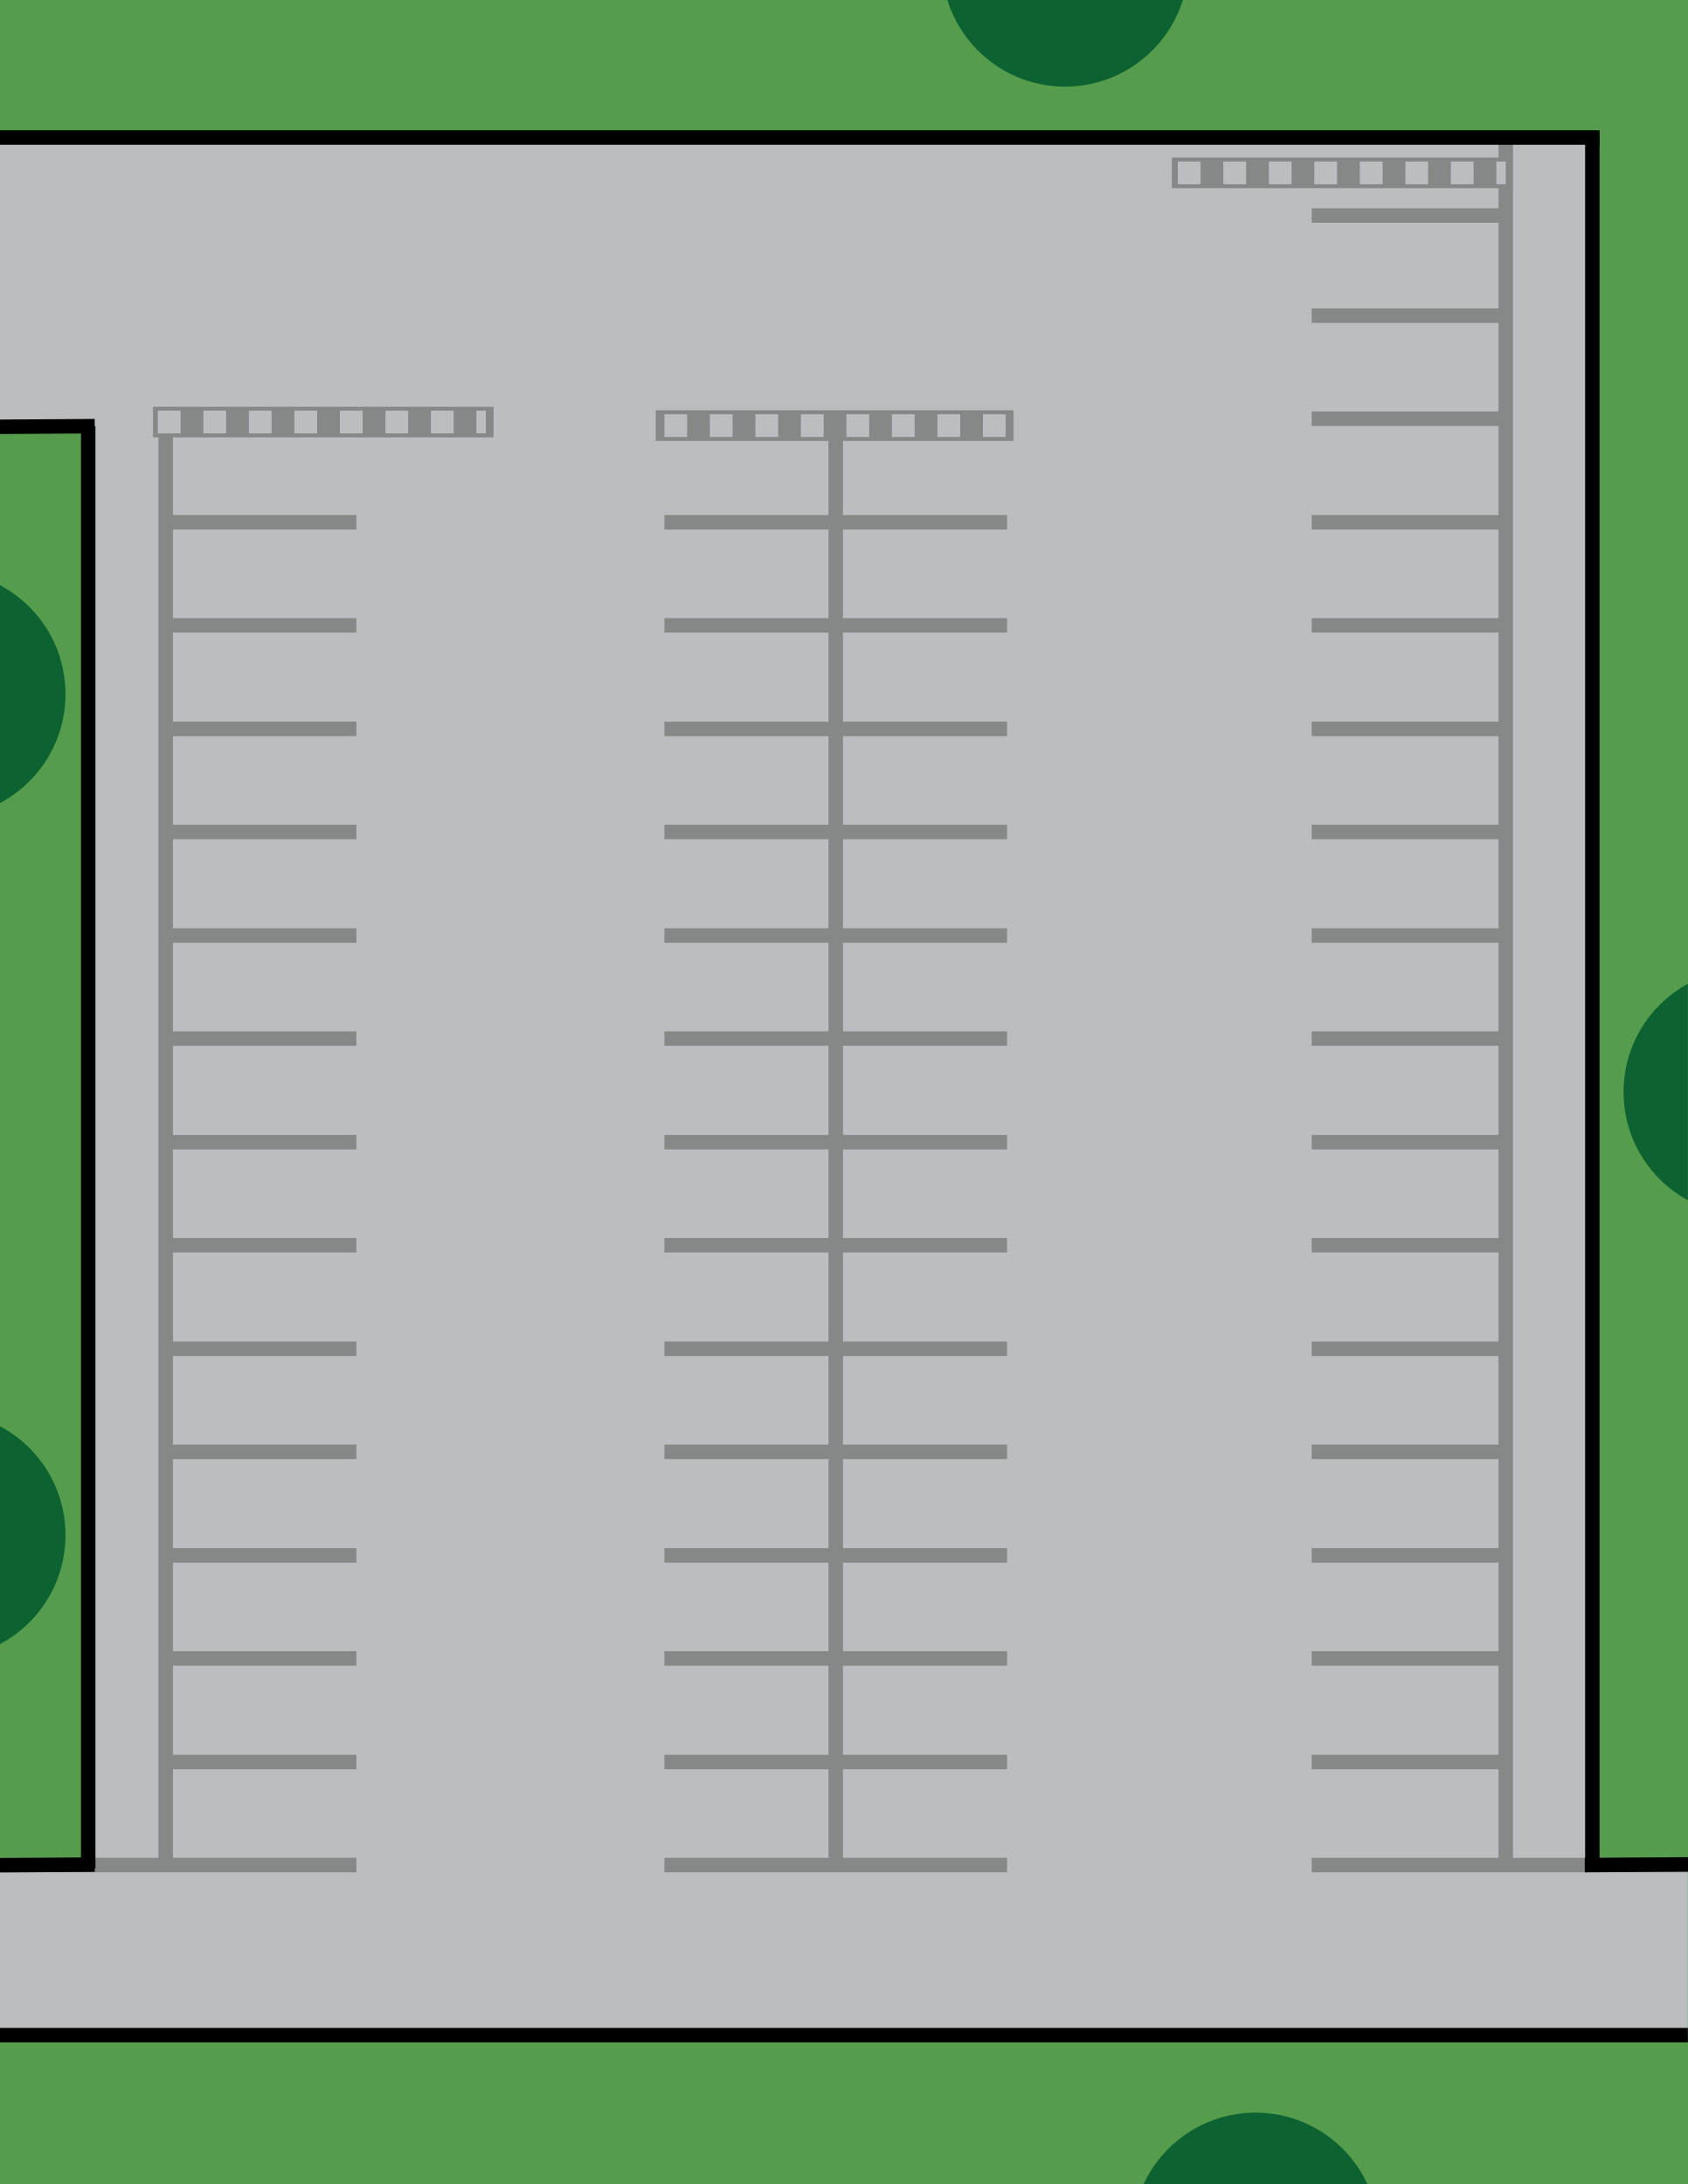
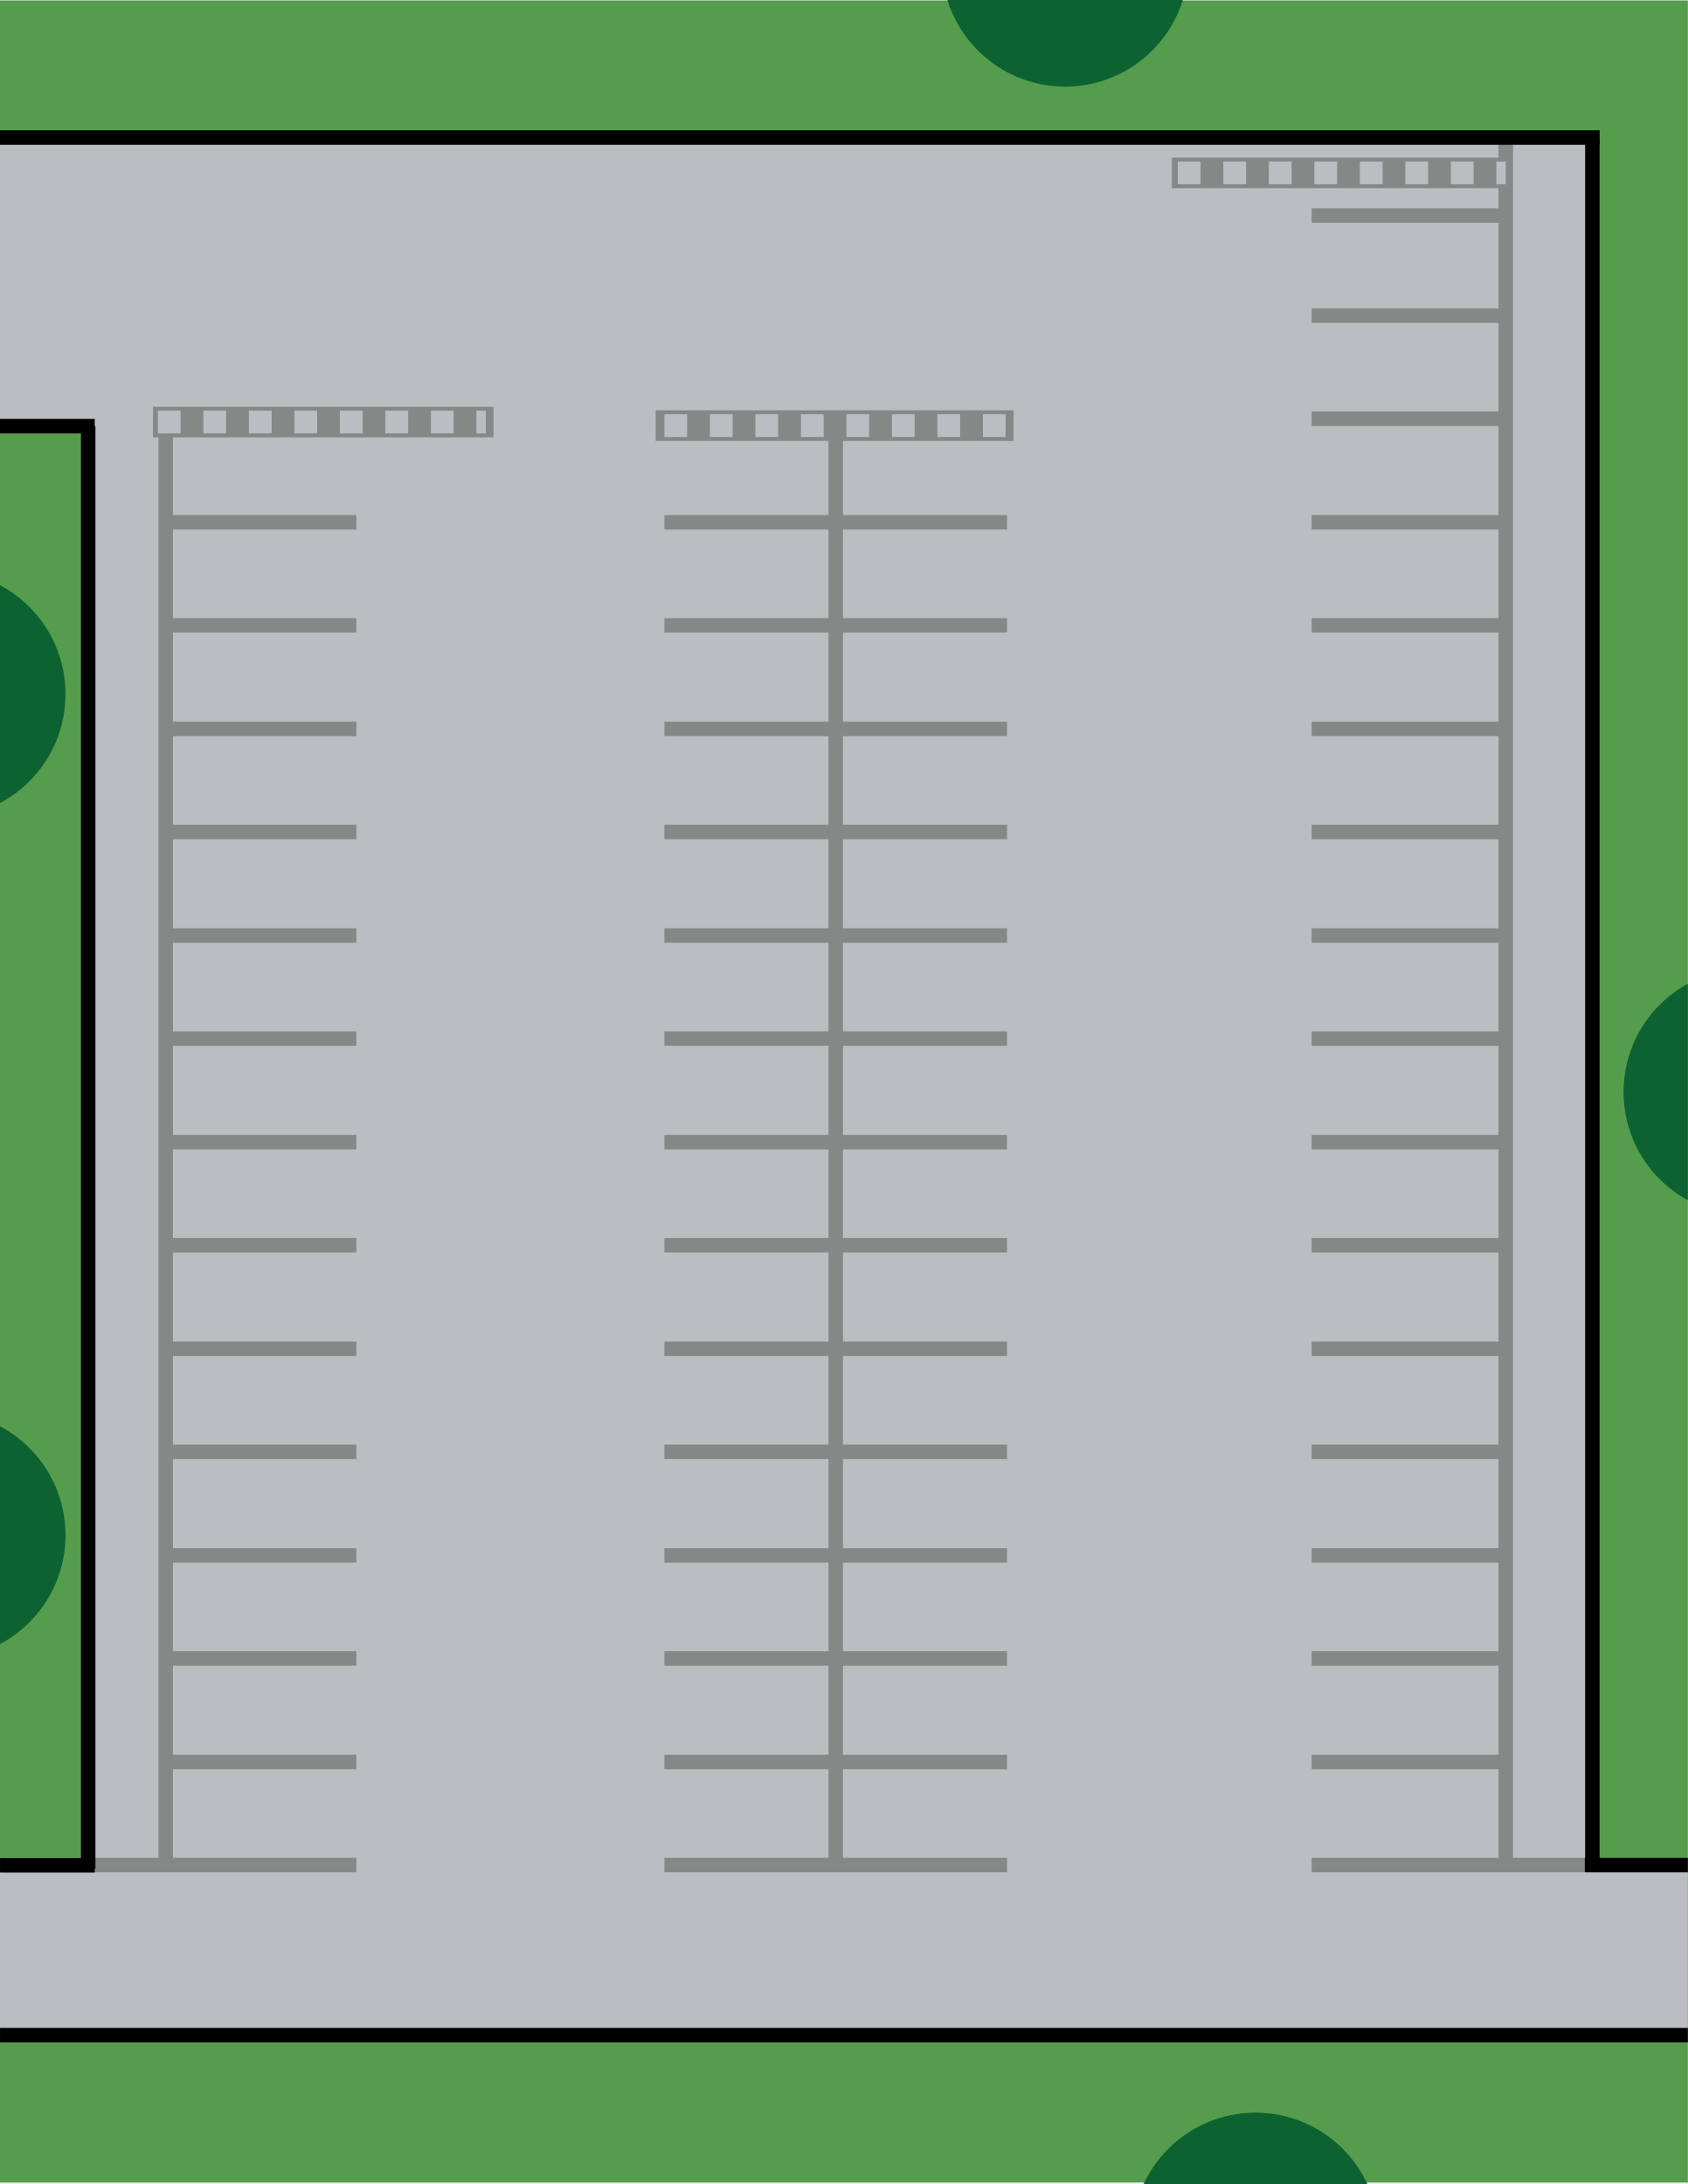
<svg xmlns="http://www.w3.org/2000/svg" width="816" zoomAndPan="magnify" viewBox="0 0 612 792" height="1056" preserveAspectRatio="xMidYMid meet" version="1.0">
  <defs>
-     <clipPath id="2f06ab87e8">
+     <clipPath id="820fd37bb1">
+       <path d="M 0 0.18 L 612 0.18 L 612 792 L 0 792 Z M 0 0.18 " clip-rule="nonzero" />
+     </clipPath>
+     <clipPath id="bfdfcdb995">
+       <path d="M 0 0.18 L 612 0.18 L 612 792 L 0 792 Z M 0 0.18 " clip-rule="nonzero" />
+     </clipPath>
+     <clipPath id="17563892d2">
+       <rect x="0" width="612" y="0" height="792" />
+     </clipPath>
+     <clipPath id="0db35d7338">
      <path d="M 0 49.879 L 276.555 49.879 L 276.555 156.047 L 0 156.047 Z M 0 49.879 " clip-rule="nonzero" />
    </clipPath>
-     <clipPath id="18c0da1b68">
+     <clipPath id="eb63bb3aa7">
      <path d="M 0 0.879 L 276.555 0.879 L 276.555 107.047 L 0 107.047 Z M 0 0.879 " clip-rule="nonzero" />
    </clipPath>
-     <clipPath id="6ac9df6f0c">
+     <clipPath id="ca65d17896">
      <rect x="0" width="277" y="0" height="108" />
    </clipPath>
-     <clipPath id="79db9d093a">
+     <clipPath id="17a467f185">
      <path d="M 0 677.574 L 612 677.574 L 612 738.016 L 0 738.016 Z M 0 677.574 " clip-rule="nonzero" />
    </clipPath>
-     <clipPath id="5322ae4c95">
+     <clipPath id="b31a23f30e">
      <path d="M 0 0.574 L 612 0.574 L 612 61.016 L 0 61.016 Z M 0 0.574 " clip-rule="nonzero" />
    </clipPath>
-     <clipPath id="09b9524c7b">
+     <clipPath id="05221d67b5">
      <rect x="0" width="612" y="0" height="62" />
    </clipPath>
-     <clipPath id="5c6679b9b4">
+     <clipPath id="a0ba8dd76f">
      <path d="M 31.984 49.879 L 580.016 49.879 L 580.016 738.016 L 31.984 738.016 Z M 31.984 49.879 " clip-rule="nonzero" />
    </clipPath>
-     <clipPath id="e871e26be3">
+     <clipPath id="3f169c5bb3">
      <path d="M 0.984 0.879 L 549.016 0.879 L 549.016 689 L 0.984 689 Z M 0.984 0.879 " clip-rule="nonzero" />
    </clipPath>
-     <clipPath id="f2184ba115">
+     <clipPath id="f3d3704af0">
      <rect x="0" width="550" y="0" height="690" />
    </clipPath>
-     <clipPath id="7628f277c3">
+     <clipPath id="0c669309bc">
      <path d="M 0 207.008 L 23.754 207.008 L 23.754 296.418 L 0 296.418 Z M 0 207.008 " clip-rule="nonzero" />
    </clipPath>
-     <clipPath id="7065d09765">
+     <clipPath id="9b479bfdbb">
      <path d="M -20.949 207.008 C -45.641 207.008 -65.656 227.023 -65.656 251.715 C -65.656 276.402 -45.641 296.418 -20.949 296.418 C 3.738 296.418 23.754 276.402 23.754 251.715 C 23.754 227.023 3.738 207.008 -20.949 207.008 Z M -20.949 207.008 " clip-rule="nonzero" />
    </clipPath>
-     <clipPath id="4448453bb1">
+     <clipPath id="1747e425a9">
      <path d="M 0 0.008 L 23.754 0.008 L 23.754 89.418 L 0 89.418 Z M 0 0.008 " clip-rule="nonzero" />
    </clipPath>
-     <clipPath id="2f4722d763">
+     <clipPath id="e3e5299e56">
      <path d="M -20.949 0.008 C -45.641 0.008 -65.656 20.023 -65.656 44.715 C -65.656 69.402 -45.641 89.418 -20.949 89.418 C 3.738 89.418 23.754 69.402 23.754 44.715 C 23.754 20.023 3.738 0.008 -20.949 0.008 Z M -20.949 0.008 " clip-rule="nonzero" />
    </clipPath>
-     <clipPath id="89b46c2a95">
+     <clipPath id="e71ab16fb2">
      <rect x="0" width="24" y="0" height="90" />
    </clipPath>
-     <clipPath id="9431cd281e">
+     <clipPath id="e0bd4f67e9">
      <path d="M 0 512.004 L 23.754 512.004 L 23.754 601.418 L 0 601.418 Z M 0 512.004 " clip-rule="nonzero" />
    </clipPath>
-     <clipPath id="b7046dac68">
+     <clipPath id="cd072b75e8">
      <path d="M -20.949 512.004 C -45.641 512.004 -65.656 532.02 -65.656 556.711 C -65.656 581.402 -45.641 601.414 -20.949 601.414 C 3.738 601.414 23.754 581.402 23.754 556.711 C 23.754 532.02 3.738 512.004 -20.949 512.004 Z M -20.949 512.004 " clip-rule="nonzero" />
    </clipPath>
-     <clipPath id="9ec80fecc4">
+     <clipPath id="33f34b6139">
      <path d="M 0 0.004 L 23.754 0.004 L 23.754 89.418 L 0 89.418 Z M 0 0.004 " clip-rule="nonzero" />
    </clipPath>
-     <clipPath id="5071ff560b">
+     <clipPath id="dd80dd12e7">
      <path d="M -20.949 0.004 C -45.641 0.004 -65.656 20.02 -65.656 44.711 C -65.656 69.402 -45.641 89.414 -20.949 89.414 C 3.738 89.414 23.754 69.402 23.754 44.711 C 23.754 20.02 3.738 0.004 -20.949 0.004 Z M -20.949 0.004 " clip-rule="nonzero" />
    </clipPath>
-     <clipPath id="cf0b5df98f">
+     <clipPath id="86f2c9cda5">
      <rect x="0" width="24" y="0" height="90" />
    </clipPath>
-     <clipPath id="9a1d738e70">
+     <clipPath id="98107a16ab">
      <path d="M 588.691 351.293 L 612 351.293 L 612 440.707 L 588.691 440.707 Z M 588.691 351.293 " clip-rule="nonzero" />
    </clipPath>
-     <clipPath id="37d6fff9c8">
+     <clipPath id="c46dfce697">
      <path d="M 633.398 351.293 C 608.707 351.293 588.691 371.309 588.691 396 C 588.691 420.691 608.707 440.707 633.398 440.707 C 658.09 440.707 678.105 420.691 678.105 396 C 678.105 371.309 658.09 351.293 633.398 351.293 Z M 633.398 351.293 " clip-rule="nonzero" />
    </clipPath>
-     <clipPath id="b24b1dccf3">
+     <clipPath id="9921ca2e35">
      <path d="M 0.691 0.293 L 24 0.293 L 24 89.707 L 0.691 89.707 Z M 0.691 0.293 " clip-rule="nonzero" />
    </clipPath>
-     <clipPath id="73e3bb1af8">
+     <clipPath id="a94d994119">
      <path d="M 45.398 0.293 C 20.707 0.293 0.691 20.309 0.691 45 C 0.691 69.691 20.707 89.707 45.398 89.707 C 70.09 89.707 90.105 69.691 90.105 45 C 90.105 20.309 70.09 0.293 45.398 0.293 Z M 45.398 0.293 " clip-rule="nonzero" />
    </clipPath>
-     <clipPath id="2f8d3f4fda">
+     <clipPath id="7624c1c58b">
      <rect x="0" width="24" y="0" height="90" />
    </clipPath>
-     <clipPath id="6695a6f676">
+     <clipPath id="afc3a9207c">
      <path d="M 410.539 766.125 L 499.949 766.125 L 499.949 792 L 410.539 792 Z M 410.539 766.125 " clip-rule="nonzero" />
    </clipPath>
-     <clipPath id="4309ef7ad6">
+     <clipPath id="9947015a78">
      <path d="M 455.246 766.125 C 430.555 766.125 410.539 786.141 410.539 810.832 C 410.539 835.523 430.555 855.539 455.246 855.539 C 479.934 855.539 499.949 835.523 499.949 810.832 C 499.949 786.141 479.934 766.125 455.246 766.125 Z M 455.246 766.125 " clip-rule="nonzero" />
    </clipPath>
-     <clipPath id="345e23be28">
+     <clipPath id="0431a8fd11">
      <path d="M 0.539 0.125 L 89.949 0.125 L 89.949 26 L 0.539 26 Z M 0.539 0.125 " clip-rule="nonzero" />
    </clipPath>
-     <clipPath id="feecb501fc">
+     <clipPath id="4943b7b53b">
      <path d="M 45.246 0.125 C 20.555 0.125 0.539 20.141 0.539 44.832 C 0.539 69.523 20.555 89.539 45.246 89.539 C 69.934 89.539 89.949 69.523 89.949 44.832 C 89.949 20.141 69.934 0.125 45.246 0.125 Z M 45.246 0.125 " clip-rule="nonzero" />
    </clipPath>
-     <clipPath id="d2c8c9ad56">
+     <clipPath id="3ead2bdb3e">
      <rect x="0" width="90" y="0" height="26" />
    </clipPath>
-     <clipPath id="91528674d4">
+     <clipPath id="1e8e128e35">
      <path d="M 341.492 0 L 430.902 0 L 430.902 31.414 L 341.492 31.414 Z M 341.492 0 " clip-rule="nonzero" />
    </clipPath>
-     <clipPath id="050d40c789">
+     <clipPath id="c292b2daca">
      <path d="M 386.199 -58 C 361.508 -58 341.492 -37.984 341.492 -13.293 C 341.492 11.398 361.508 31.414 386.199 31.414 C 410.887 31.414 430.902 11.398 430.902 -13.293 C 430.902 -37.984 410.887 -58 386.199 -58 Z M 386.199 -58 " clip-rule="nonzero" />
    </clipPath>
-     <clipPath id="0dd9a1d0a0">
+     <clipPath id="7d72f37568">
      <path d="M 0.492 0 L 89.902 0 L 89.902 31.414 L 0.492 31.414 Z M 0.492 0 " clip-rule="nonzero" />
    </clipPath>
-     <clipPath id="fd84c5aa37">
+     <clipPath id="1c2db15648">
      <path d="M 45.199 -58 C 20.508 -58 0.492 -37.984 0.492 -13.293 C 0.492 11.398 20.508 31.414 45.199 31.414 C 69.887 31.414 89.902 11.398 89.902 -13.293 C 89.902 -37.984 69.887 -58 45.199 -58 Z M 45.199 -58 " clip-rule="nonzero" />
    </clipPath>
-     <clipPath id="51ca617b95">
+     <clipPath id="d138d53ffd">
      <rect x="0" width="90" y="0" height="32" />
    </clipPath>
-     <clipPath id="a2d8794ab0">
+     <clipPath id="d40e955ddb">
      <path d="M 237.75 148.801 L 367.543 148.801 L 367.543 159.891 L 237.75 159.891 Z M 237.75 148.801 " clip-rule="nonzero" />
    </clipPath>
-     <clipPath id="b318dc4c0f">
+     <clipPath id="73ab635706">
      <path d="M 0.75 0.801 L 130.543 0.801 L 130.543 11.891 L 0.75 11.891 Z M 0.75 0.801 " clip-rule="nonzero" />
    </clipPath>
-     <clipPath id="9a294a9ec7">
+     <clipPath id="98449cb8a1">
      <rect x="0" width="131" y="0" height="12" />
    </clipPath>
-     <clipPath id="6965166985">
+     <clipPath id="f7b157c9c9">
      <path d="M 55.477 147.5 L 178.969 147.5 L 178.969 158.594 L 55.477 158.594 Z M 55.477 147.5 " clip-rule="nonzero" />
    </clipPath>
-     <clipPath id="3f1786e8e9">
+     <clipPath id="2164602feb">
      <path d="M 0.477 0.5 L 123.969 0.5 L 123.969 11.594 L 0.477 11.594 Z M 0.477 0.5 " clip-rule="nonzero" />
    </clipPath>
-     <clipPath id="0df9f821c0">
+     <clipPath id="ade5d65735">
      <rect x="0" width="124" y="0" height="12" />
    </clipPath>
-     <clipPath id="4a6ccaccb1">
+     <clipPath id="f5035581fd">
      <path d="M 424.914 57.152 L 548.402 57.152 L 548.402 68.246 L 424.914 68.246 Z M 424.914 57.152 " clip-rule="nonzero" />
    </clipPath>
-     <clipPath id="2d3d297775">
+     <clipPath id="5bf60d2fc3">
      <path d="M 0.914 0.152 L 124.402 0.152 L 124.402 11.246 L 0.914 11.246 Z M 0.914 0.152 " clip-rule="nonzero" />
    </clipPath>
-     <clipPath id="38af6bc73f">
+     <clipPath id="fd14910899">
      <rect x="0" width="125" y="0" height="12" />
    </clipPath>
  </defs>
-   <rect x="-61.2" width="734.4" fill="#ffffff" y="-79.2" height="950.4" fill-opacity="1" />
-   <rect x="-61.2" width="734.4" fill="#559d4d" y="-79.2" height="950.4" fill-opacity="1" />
-   <g clip-path="url(#2f06ab87e8)">
+   <g clip-path="url(#820fd37bb1)">
+     <g transform="matrix(1, 0, 0, 1, 0, -0.000000000000060192)">
+       <g clip-path="url(#17563892d2)">
+         <g clip-path="url(#bfdfcdb995)">
+           <path fill="#559d4d" d="M 0 0.18 L 612 0.18 L 612 791.477 L 0 791.477 Z M 0 0.18 " fill-opacity="1" fill-rule="nonzero" />
+         </g>
+       </g>
+     </g>
+   </g>
+   <g clip-path="url(#0db35d7338)">
    <g transform="matrix(1, 0, 0, 1, 0, 49)">
-       <g clip-path="url(#6ac9df6f0c)">
-         <g clip-path="url(#18c0da1b68)">
-           <path fill="#babec0" d="M -65.656 0.879 L 276.488 0.879 L 276.488 107.047 L -65.656 107.047 Z M -65.656 0.879 " fill-opacity="1" fill-rule="nonzero" />
-         </g>
-       </g>
-     </g>
-   </g>
-   <g clip-path="url(#79db9d093a)">
+       <g clip-path="url(#ca65d17896)">
+         <g clip-path="url(#eb63bb3aa7)">
+           <path fill="#babec0" d="M 0 0.879 L 276.617 0.879 L 276.617 107.047 L 0 107.047 Z M 0 0.879 " fill-opacity="1" fill-rule="nonzero" />
+         </g>
+       </g>
+     </g>
+   </g>
+   <g clip-path="url(#17a467f185)">
    <g transform="matrix(1, 0, 0, 1, 0, 677)">
-       <g clip-path="url(#09b9524c7b)">
-         <g clip-path="url(#5322ae4c95)">
-           <path fill="#babec0" d="M -8.254 0.574 L 611.977 0.574 L 611.977 61.016 L -8.254 61.016 Z M -8.254 0.574 " fill-opacity="1" fill-rule="nonzero" />
-         </g>
-       </g>
-     </g>
-   </g>
-   <g clip-path="url(#5c6679b9b4)">
+       <g clip-path="url(#05221d67b5)">
+         <g clip-path="url(#b31a23f30e)">
+           <path fill="#babec0" d="M 0 0.574 L 611.965 0.574 L 611.965 61.016 L 0 61.016 Z M 0 0.574 " fill-opacity="1" fill-rule="nonzero" />
+         </g>
+       </g>
+     </g>
+   </g>
+   <g clip-path="url(#a0ba8dd76f)">
    <g transform="matrix(1, 0, 0, 1, 31, 49)">
-       <g clip-path="url(#f2184ba115)">
-         <g clip-path="url(#e871e26be3)">
+       <g clip-path="url(#f3d3704af0)">
+         <g clip-path="url(#3f169c5bb3)">
          <path fill="#babec0" d="M 0.984 0.879 L 549.016 0.879 L 549.016 688.055 L 0.984 688.055 Z M 0.984 0.879 " fill-opacity="1" fill-rule="nonzero" />
        </g>
      </g>
    </g>
  </g>
  <path stroke-linecap="butt" transform="matrix(0, 0.75, -0.75, 0, 62.69971, 156.0505)" fill="none" stroke-linejoin="miter" d="M 0 3.501 L 695.37 3.501 " stroke="#868787" stroke-width="7" stroke-opacity="1" stroke-miterlimit="4" />
  <path stroke-linecap="butt" transform="matrix(0, 0.75, -0.75, 0, 548.606, 49.88044)" fill="none" stroke-linejoin="miter" d="M -0.002 3.501 L 836.93 3.501 " stroke="#868787" stroke-width="7" stroke-opacity="1" stroke-miterlimit="4" />
  <path stroke-linecap="butt" transform="matrix(0, 0.75, -0.75, 0, 305.6519, 156.0505)" fill="none" stroke-linejoin="miter" d="M 0 3.499 L 695.37 3.499 " stroke="#868787" stroke-width="7" stroke-opacity="1" stroke-miterlimit="4" />
  <path stroke-linecap="butt" transform="matrix(0.75, 0, 0, 0.75, 58.84797, 186.7792)" fill="none" stroke-linejoin="miter" d="M -0 3.498 L 93.833 3.498 " stroke="#868787" stroke-width="7" stroke-opacity="1" stroke-miterlimit="4" />
  <path stroke-linecap="butt" transform="matrix(0.75, 0, 0, 0.75, 58.84797, 224.155)" fill="none" stroke-linejoin="miter" d="M -0 3.502 L 93.833 3.502 " stroke="#868787" stroke-width="7" stroke-opacity="1" stroke-miterlimit="4" />
  <path stroke-linecap="butt" transform="matrix(0.75, 0, 0, 0.75, 58.84797, 261.7064)" fill="none" stroke-linejoin="miter" d="M -0 3.501 L 93.833 3.501 " stroke="#868787" stroke-width="7" stroke-opacity="1" stroke-miterlimit="4" />
  <path stroke-linecap="butt" transform="matrix(0.75, 0, 0, 0.75, 58.84797, 299.0822)" fill="none" stroke-linejoin="miter" d="M -0 3.5 L 93.833 3.5 " stroke="#868787" stroke-width="7" stroke-opacity="1" stroke-miterlimit="4" />
  <path stroke-linecap="butt" transform="matrix(0.75, 0, 0, 0.75, 58.84797, 336.6336)" fill="none" stroke-linejoin="miter" d="M -0 3.499 L 93.833 3.499 " stroke="#868787" stroke-width="7" stroke-opacity="1" stroke-miterlimit="4" />
  <path stroke-linecap="butt" transform="matrix(0.75, 0, 0, 0.75, 58.84797, 374.0094)" fill="none" stroke-linejoin="miter" d="M -0 3.498 L 93.833 3.498 " stroke="#868787" stroke-width="7" stroke-opacity="1" stroke-miterlimit="4" />
  <path stroke-linecap="butt" transform="matrix(0.75, 0, 0, 0.75, 58.84797, 411.5608)" fill="none" stroke-linejoin="miter" d="M -0 3.502 L 93.833 3.502 " stroke="#868787" stroke-width="7" stroke-opacity="1" stroke-miterlimit="4" />
  <path stroke-linecap="butt" transform="matrix(0.75, 0, 0, 0.75, 58.84797, 448.9366)" fill="none" stroke-linejoin="miter" d="M -0 3.501 L 93.833 3.501 " stroke="#868787" stroke-width="7" stroke-opacity="1" stroke-miterlimit="4" />
  <path stroke-linecap="butt" transform="matrix(0.75, 0, 0, 0.75, 58.84797, 486.488)" fill="none" stroke-linejoin="miter" d="M -0 3.5 L 93.833 3.5 " stroke="#868787" stroke-width="7" stroke-opacity="1" stroke-miterlimit="4" />
  <path stroke-linecap="butt" transform="matrix(0.75, 0, 0, 0.75, 58.84797, 523.8638)" fill="none" stroke-linejoin="miter" d="M -0 3.499 L 93.833 3.499 " stroke="#868787" stroke-width="7" stroke-opacity="1" stroke-miterlimit="4" />
  <path stroke-linecap="butt" transform="matrix(0.75, 0, 0, 0.75, 58.84797, 561.4152)" fill="none" stroke-linejoin="miter" d="M -0 3.498 L 93.833 3.498 " stroke="#868787" stroke-width="7" stroke-opacity="1" stroke-miterlimit="4" />
  <path stroke-linecap="butt" transform="matrix(0.75, 0, 0, 0.75, 58.84797, 598.791)" fill="none" stroke-linejoin="miter" d="M -0 3.497 L 93.833 3.497 " stroke="#868787" stroke-width="7" stroke-opacity="1" stroke-miterlimit="4" />
  <path stroke-linecap="butt" transform="matrix(0.75, 0, 0, 0.75, 58.84797, 636.3425)" fill="none" stroke-linejoin="miter" d="M -0 3.502 L 93.833 3.502 " stroke="#868787" stroke-width="7" stroke-opacity="1" stroke-miterlimit="4" />
-   <path stroke-linecap="butt" transform="matrix(0.75, 0, 0, 0.75, -20.95045, 673.7182)" fill="none" stroke-linejoin="miter" d="M 0.002 3.501 L 200.231 3.501 " stroke="#868787" stroke-width="7" stroke-opacity="1" stroke-miterlimit="4" />
+   <path stroke-linecap="butt" transform="matrix(0.75, 0, 0, 0.75, 1.17006, 673.7182)" fill="none" stroke-linejoin="miter" d="M 0.002 3.501 L 170.737 3.501 " stroke="#868787" stroke-width="7" stroke-opacity="1" stroke-miterlimit="4" />
  <path stroke-linecap="butt" transform="matrix(0.75, 0, 0, 0.75, 475.6097, 186.7792)" fill="none" stroke-linejoin="miter" d="M -0 3.498 L 93.833 3.498 " stroke="#868787" stroke-width="7" stroke-opacity="1" stroke-miterlimit="4" />
  <path stroke-linecap="butt" transform="matrix(0.75, 0, 0, 0.75, 475.6097, 224.155)" fill="none" stroke-linejoin="miter" d="M -0 3.502 L 93.833 3.502 " stroke="#868787" stroke-width="7" stroke-opacity="1" stroke-miterlimit="4" />
  <path stroke-linecap="butt" transform="matrix(0.75, 0, 0, 0.75, 475.6097, 261.7064)" fill="none" stroke-linejoin="miter" d="M -0 3.501 L 93.833 3.501 " stroke="#868787" stroke-width="7" stroke-opacity="1" stroke-miterlimit="4" />
  <path stroke-linecap="butt" transform="matrix(0.75, 0, 0, 0.75, 475.6097, 299.0822)" fill="none" stroke-linejoin="miter" d="M -0 3.5 L 93.833 3.5 " stroke="#868787" stroke-width="7" stroke-opacity="1" stroke-miterlimit="4" />
  <path stroke-linecap="butt" transform="matrix(0.75, 0, 0, 0.75, 475.6097, 336.6336)" fill="none" stroke-linejoin="miter" d="M -0 3.499 L 93.833 3.499 " stroke="#868787" stroke-width="7" stroke-opacity="1" stroke-miterlimit="4" />
  <path stroke-linecap="butt" transform="matrix(0.75, 0, 0, 0.75, 475.6097, 374.0094)" fill="none" stroke-linejoin="miter" d="M -0 3.498 L 93.833 3.498 " stroke="#868787" stroke-width="7" stroke-opacity="1" stroke-miterlimit="4" />
  <path stroke-linecap="butt" transform="matrix(0.75, 0, 0, 0.75, 475.6097, 411.5608)" fill="none" stroke-linejoin="miter" d="M -0 3.502 L 93.833 3.502 " stroke="#868787" stroke-width="7" stroke-opacity="1" stroke-miterlimit="4" />
  <path stroke-linecap="butt" transform="matrix(0.75, 0, 0, 0.75, 475.6097, 448.9366)" fill="none" stroke-linejoin="miter" d="M -0 3.501 L 93.833 3.501 " stroke="#868787" stroke-width="7" stroke-opacity="1" stroke-miterlimit="4" />
  <path stroke-linecap="butt" transform="matrix(0.75, 0, 0, 0.75, 475.6097, 486.488)" fill="none" stroke-linejoin="miter" d="M -0 3.5 L 93.833 3.5 " stroke="#868787" stroke-width="7" stroke-opacity="1" stroke-miterlimit="4" />
  <path stroke-linecap="butt" transform="matrix(0.75, 0, 0, 0.75, 475.6097, 523.8638)" fill="none" stroke-linejoin="miter" d="M -0 3.499 L 93.833 3.499 " stroke="#868787" stroke-width="7" stroke-opacity="1" stroke-miterlimit="4" />
  <path stroke-linecap="butt" transform="matrix(0.75, 0, 0, 0.75, 475.6097, 561.4152)" fill="none" stroke-linejoin="miter" d="M -0 3.498 L 93.833 3.498 " stroke="#868787" stroke-width="7" stroke-opacity="1" stroke-miterlimit="4" />
  <path stroke-linecap="butt" transform="matrix(0.75, 0, 0, 0.75, 475.6097, 598.791)" fill="none" stroke-linejoin="miter" d="M -0 3.497 L 93.833 3.497 " stroke="#868787" stroke-width="7" stroke-opacity="1" stroke-miterlimit="4" />
  <path stroke-linecap="butt" transform="matrix(0.75, 0, 0, 0.75, 475.6097, 636.3425)" fill="none" stroke-linejoin="miter" d="M -0 3.502 L 93.833 3.502 " stroke="#868787" stroke-width="7" stroke-opacity="1" stroke-miterlimit="4" />
-   <path stroke-linecap="butt" transform="matrix(0.75, 0.000000000000000439, -0.000000000000000439, 0.75, 475.6097, 673.7182)" fill="none" stroke-linejoin="miter" d="M -0 3.501 L 194.062 3.501 " stroke="#868787" stroke-width="7" stroke-opacity="1" stroke-miterlimit="4" />
+   <path stroke-linecap="butt" transform="matrix(0.75, 0, 0, 0.75, 475.6097, 673.7182)" fill="none" stroke-linejoin="miter" d="M -0 3.501 L 181.854 3.501 " stroke="#868787" stroke-width="7" stroke-opacity="1" stroke-miterlimit="4" />
  <path stroke-linecap="butt" transform="matrix(0.75, 0, 0, 0.75, 240.9038, 186.7792)" fill="none" stroke-linejoin="miter" d="M -0.002 3.498 L 165.675 3.498 " stroke="#868787" stroke-width="7" stroke-opacity="1" stroke-miterlimit="4" />
  <path stroke-linecap="butt" transform="matrix(0.75, 0, 0, 0.75, 240.9038, 224.155)" fill="none" stroke-linejoin="miter" d="M -0.002 3.502 L 165.675 3.502 " stroke="#868787" stroke-width="7" stroke-opacity="1" stroke-miterlimit="4" />
  <path stroke-linecap="butt" transform="matrix(0.75, 0, 0, 0.75, 240.9038, 261.7064)" fill="none" stroke-linejoin="miter" d="M -0.002 3.501 L 165.675 3.501 " stroke="#868787" stroke-width="7" stroke-opacity="1" stroke-miterlimit="4" />
  <path stroke-linecap="butt" transform="matrix(0.75, 0, 0, 0.75, 240.9038, 299.0822)" fill="none" stroke-linejoin="miter" d="M -0.002 3.5 L 165.675 3.5 " stroke="#868787" stroke-width="7" stroke-opacity="1" stroke-miterlimit="4" />
  <path stroke-linecap="butt" transform="matrix(0.75, 0, 0, 0.75, 240.9038, 336.6336)" fill="none" stroke-linejoin="miter" d="M -0.002 3.499 L 165.675 3.499 " stroke="#868787" stroke-width="7" stroke-opacity="1" stroke-miterlimit="4" />
  <path stroke-linecap="butt" transform="matrix(0.75, 0, 0, 0.75, 240.9038, 374.0094)" fill="none" stroke-linejoin="miter" d="M -0.002 3.498 L 165.675 3.498 " stroke="#868787" stroke-width="7" stroke-opacity="1" stroke-miterlimit="4" />
  <path stroke-linecap="butt" transform="matrix(0.75, 0, 0, 0.75, 240.9038, 411.5608)" fill="none" stroke-linejoin="miter" d="M -0.002 3.502 L 165.675 3.502 " stroke="#868787" stroke-width="7" stroke-opacity="1" stroke-miterlimit="4" />
  <path stroke-linecap="butt" transform="matrix(0.75, 0, 0, 0.75, 240.9038, 448.9366)" fill="none" stroke-linejoin="miter" d="M -0.002 3.501 L 165.675 3.501 " stroke="#868787" stroke-width="7" stroke-opacity="1" stroke-miterlimit="4" />
  <path stroke-linecap="butt" transform="matrix(0.75, 0, 0, 0.75, 240.9038, 486.488)" fill="none" stroke-linejoin="miter" d="M -0.002 3.5 L 165.675 3.5 " stroke="#868787" stroke-width="7" stroke-opacity="1" stroke-miterlimit="4" />
  <path stroke-linecap="butt" transform="matrix(0.75, 0, 0, 0.75, 240.9038, 523.8638)" fill="none" stroke-linejoin="miter" d="M -0.002 3.499 L 165.675 3.499 " stroke="#868787" stroke-width="7" stroke-opacity="1" stroke-miterlimit="4" />
  <path stroke-linecap="butt" transform="matrix(0.75, 0, 0, 0.75, 240.9038, 561.4152)" fill="none" stroke-linejoin="miter" d="M -0.002 3.498 L 165.675 3.498 " stroke="#868787" stroke-width="7" stroke-opacity="1" stroke-miterlimit="4" />
  <path stroke-linecap="butt" transform="matrix(0.75, 0, 0, 0.75, 240.9038, 598.791)" fill="none" stroke-linejoin="miter" d="M -0.002 3.497 L 165.675 3.497 " stroke="#868787" stroke-width="7" stroke-opacity="1" stroke-miterlimit="4" />
  <path stroke-linecap="butt" transform="matrix(0.75, 0, 0, 0.75, 240.9038, 636.3425)" fill="none" stroke-linejoin="miter" d="M -0.002 3.502 L 165.675 3.502 " stroke="#868787" stroke-width="7" stroke-opacity="1" stroke-miterlimit="4" />
  <path stroke-linecap="butt" transform="matrix(0.75, 0, 0, 0.75, 240.9038, 673.7182)" fill="none" stroke-linejoin="miter" d="M -0.002 3.501 L 165.675 3.501 " stroke="#868787" stroke-width="7" stroke-opacity="1" stroke-miterlimit="4" />
  <path stroke-linecap="butt" transform="matrix(0.75, 0, 0, 0.75, 475.6097, 111.852)" fill="none" stroke-linejoin="miter" d="M -0 3.499 L 93.833 3.499 " stroke="#868787" stroke-width="7" stroke-opacity="1" stroke-miterlimit="4" />
  <path stroke-linecap="butt" transform="matrix(0.75, 0, 0, 0.75, 475.6097, 149.2278)" fill="none" stroke-linejoin="miter" d="M -0 3.498 L 93.833 3.498 " stroke="#868787" stroke-width="7" stroke-opacity="1" stroke-miterlimit="4" />
  <path stroke-linecap="butt" transform="matrix(0.75, 0, 0, 0.75, 475.6097, 75.53177)" fill="none" stroke-linejoin="miter" d="M -0 3.499 L 93.833 3.499 " stroke="#868787" stroke-width="7" stroke-opacity="1" stroke-miterlimit="4" />
-   <path stroke-linecap="butt" transform="matrix(0.75, 0.000000000000000082, -0.000000000000000082, 0.75, -8.254085, 47.25283)" fill="none" stroke-linejoin="miter" d="M 0 3.501 L 784.36 3.501 " stroke="#000000" stroke-width="7" stroke-opacity="1" stroke-miterlimit="4" />
-   <path stroke-linecap="butt" transform="matrix(0.75, 0.000000000000000103, -0.000000000000000103, 0.75, -8.254085, 735.3906)" fill="none" stroke-linejoin="miter" d="M 0 3.5 L 827.005 3.5 " stroke="#000000" stroke-width="7" stroke-opacity="1" stroke-miterlimit="4" />
-   <g clip-path="url(#7628f277c3)">
-     <g clip-path="url(#7065d09765)">
+   <path stroke-linecap="butt" transform="matrix(0.75, 0, 0, 0.75, 0.00000243409, 47.25283)" fill="none" stroke-linejoin="miter" d="M -0 3.501 L 773.354 3.501 " stroke="#000000" stroke-width="7" stroke-opacity="1" stroke-miterlimit="4" />
+   <path stroke-linecap="butt" transform="matrix(0.75, 0, 0, 0.75, 0.0104454, 735.3906)" fill="none" stroke-linejoin="miter" d="M 0.002 3.5 L 815.986 3.5 " stroke="#000000" stroke-width="7" stroke-opacity="1" stroke-miterlimit="4" />
+   <g clip-path="url(#0c669309bc)">
+     <g clip-path="url(#9b479bfdbb)">
      <g transform="matrix(1, 0, 0, 1, 0, 207)">
-         <g clip-path="url(#89b46c2a95)">
-           <g clip-path="url(#4448453bb1)">
-             <g clip-path="url(#2f4722d763)">
+         <g clip-path="url(#e71ab16fb2)">
+           <g clip-path="url(#1747e425a9)">
+             <g clip-path="url(#e3e5299e56)">
              <path fill="#0d6232" d="M -65.656 0.008 L 23.754 0.008 L 23.754 89.418 L -65.656 89.418 Z M -65.656 0.008 " fill-opacity="1" fill-rule="nonzero" />
            </g>
          </g>
        </g>
      </g>
    </g>
  </g>
-   <g clip-path="url(#9431cd281e)">
-     <g clip-path="url(#b7046dac68)">
+   <g clip-path="url(#e0bd4f67e9)">
+     <g clip-path="url(#cd072b75e8)">
      <g transform="matrix(1, 0, 0, 1, 0, 512)">
-         <g clip-path="url(#cf0b5df98f)">
-           <g clip-path="url(#9ec80fecc4)">
-             <g clip-path="url(#5071ff560b)">
+         <g clip-path="url(#86f2c9cda5)">
+           <g clip-path="url(#33f34b6139)">
+             <g clip-path="url(#dd80dd12e7)">
              <path fill="#0d6232" d="M -65.656 0.004 L 23.754 0.004 L 23.754 89.418 L -65.656 89.418 Z M -65.656 0.004 " fill-opacity="1" fill-rule="nonzero" />
            </g>
          </g>
        </g>
      </g>
    </g>
  </g>
-   <g clip-path="url(#9a1d738e70)">
-     <g clip-path="url(#37d6fff9c8)">
+   <g clip-path="url(#98107a16ab)">
+     <g clip-path="url(#c46dfce697)">
      <g transform="matrix(1, 0, 0, 1, 588, 351)">
-         <g clip-path="url(#2f8d3f4fda)">
-           <g clip-path="url(#b24b1dccf3)">
-             <g clip-path="url(#73e3bb1af8)">
+         <g clip-path="url(#7624c1c58b)">
+           <g clip-path="url(#9921ca2e35)">
+             <g clip-path="url(#a94d994119)">
              <path fill="#0d6232" d="M 0.691 0.293 L 90.105 0.293 L 90.105 89.707 L 0.691 89.707 Z M 0.691 0.293 " fill-opacity="1" fill-rule="nonzero" />
            </g>
          </g>
        </g>
      </g>
    </g>
  </g>
-   <g clip-path="url(#6695a6f676)">
-     <g clip-path="url(#4309ef7ad6)">
+   <g clip-path="url(#afc3a9207c)">
+     <g clip-path="url(#9947015a78)">
      <g transform="matrix(1, 0, 0, 1, 410, 766)">
-         <g clip-path="url(#d2c8c9ad56)">
-           <g clip-path="url(#345e23be28)">
-             <g clip-path="url(#feecb501fc)">
+         <g clip-path="url(#3ead2bdb3e)">
+           <g clip-path="url(#0431a8fd11)">
+             <g clip-path="url(#4943b7b53b)">
              <path fill="#0d6232" d="M 0.539 0.125 L 89.949 0.125 L 89.949 89.539 L 0.539 89.539 Z M 0.539 0.125 " fill-opacity="1" fill-rule="nonzero" />
            </g>
          </g>
        </g>
      </g>
    </g>
  </g>
-   <g clip-path="url(#91528674d4)">
-     <g clip-path="url(#050d40c789)">
+   <g clip-path="url(#1e8e128e35)">
+     <g clip-path="url(#c292b2daca)">
      <g transform="matrix(1, 0, 0, 1, 341, -0.000000000000060192)">
-         <g clip-path="url(#51ca617b95)">
-           <g clip-path="url(#0dd9a1d0a0)">
-             <g clip-path="url(#fd84c5aa37)">
+         <g clip-path="url(#d138d53ffd)">
+           <g clip-path="url(#7d72f37568)">
+             <g clip-path="url(#1c2db15648)">
              <path fill="#0d6232" d="M 0.492 -58 L 89.902 -58 L 89.902 31.414 L 0.492 31.414 Z M 0.492 -58 " fill-opacity="1" fill-rule="nonzero" />
            </g>
          </g>
        </g>
      </g>
    </g>
  </g>
-   <g clip-path="url(#a2d8794ab0)">
+   <g clip-path="url(#d40e955ddb)">
    <g transform="matrix(1, 0, 0, 1, 237, 148)">
-       <g clip-path="url(#9a294a9ec7)">
-         <g clip-path="url(#b318dc4c0f)">
+       <g clip-path="url(#98449cb8a1)">
+         <g clip-path="url(#73ab635706)">
          <path fill="#868787" d="M 0.75 0.801 L 130.523 0.801 L 130.523 11.891 L 0.75 11.891 Z M 0.75 0.801 " fill-opacity="1" fill-rule="nonzero" />
        </g>
      </g>
    </g>
  </g>
  <path fill="#babec0" d="M 240.902 150.223 L 249.152 150.223 L 249.152 158.473 L 240.902 158.473 M 257.402 150.223 L 265.652 150.223 L 265.652 158.473 L 257.402 158.473 M 273.902 150.223 L 282.152 150.223 L 282.152 158.473 L 273.902 158.473 M 290.402 150.223 L 298.652 150.223 L 298.652 158.473 L 290.402 158.473 M 306.902 150.223 L 315.152 150.223 L 315.152 158.473 L 306.902 158.473 M 323.402 150.223 L 331.652 150.223 L 331.652 158.473 L 323.402 158.473 M 339.902 150.223 L 348.152 150.223 L 348.152 158.473 L 339.902 158.473 M 356.402 150.223 L 364.652 150.223 L 364.652 158.473 L 356.402 158.473 " fill-opacity="1" fill-rule="nonzero" />
-   <g clip-path="url(#6965166985)">
+   <g clip-path="url(#f7b157c9c9)">
    <g transform="matrix(1, 0, 0, 1, 55, 147)">
-       <g clip-path="url(#0df9f821c0)">
-         <g clip-path="url(#3f1786e8e9)">
+       <g clip-path="url(#ade5d65735)">
+         <g clip-path="url(#2164602feb)">
          <path fill="#868787" d="M 0.477 0.5 L 123.969 0.5 L 123.969 11.594 L 0.477 11.594 Z M 0.477 0.5 " fill-opacity="1" fill-rule="nonzero" />
        </g>
      </g>
    </g>
  </g>
  <path fill="#babec0" d="M 57.242 148.922 L 65.492 148.922 L 65.492 157.172 L 57.242 157.172 M 73.742 148.922 L 81.992 148.922 L 81.992 157.172 L 73.742 157.172 M 90.242 148.922 L 98.492 148.922 L 98.492 157.172 L 90.242 157.172 M 106.742 148.922 L 114.992 148.922 L 114.992 157.172 L 106.742 157.172 M 123.242 148.922 L 131.492 148.922 L 131.492 157.172 L 123.242 157.172 M 139.742 148.922 L 147.992 148.922 L 147.992 157.172 L 139.742 157.172 M 156.242 148.922 L 164.492 148.922 L 164.492 157.172 L 156.242 157.172 M 172.742 148.922 L 176.156 148.922 L 176.156 157.172 L 172.742 157.172 " fill-opacity="1" fill-rule="nonzero" />
-   <g clip-path="url(#4a6ccaccb1)">
+   <g clip-path="url(#f5035581fd)">
    <g transform="matrix(1, 0, 0, 1, 424, 57)">
-       <g clip-path="url(#38af6bc73f)">
-         <g clip-path="url(#2d3d297775)">
+       <g clip-path="url(#fd14910899)">
+         <g clip-path="url(#5bf60d2fc3)">
          <path fill="#868787" d="M 0.914 0.152 L 124.402 0.152 L 124.402 11.246 L 0.914 11.246 Z M 0.914 0.152 " fill-opacity="1" fill-rule="nonzero" />
        </g>
      </g>
    </g>
  </g>
  <path fill="#babec0" d="M 427.07 58.574 L 435.32 58.574 L 435.32 66.824 L 427.07 66.824 M 443.57 58.574 L 451.82 58.574 L 451.82 66.824 L 443.57 66.824 M 460.07 58.574 L 468.32 58.574 L 468.32 66.824 L 460.07 66.824 M 476.57 58.574 L 484.82 58.574 L 484.82 66.824 L 476.57 66.824 M 493.07 58.574 L 501.32 58.574 L 501.32 66.824 L 493.07 66.824 M 509.57 58.574 L 517.82 58.574 L 517.82 66.824 L 509.57 66.824 M 526.07 58.574 L 534.32 58.574 L 534.32 66.824 L 526.07 66.824 M 542.57 58.574 L 545.984 58.574 L 545.984 66.824 L 542.57 66.824 " fill-opacity="1" fill-rule="nonzero" />
-   <path stroke-linecap="butt" transform="matrix(0, 0.75, -0.75, 0, 580.0117, 49.88044)" fill="none" stroke-linejoin="miter" d="M -0.002 3.5 L 836.93 3.5 " stroke="#000000" stroke-width="7" stroke-opacity="1" stroke-miterlimit="4" />
+   <path stroke-linecap="butt" transform="matrix(0.000000001309, 0.75, -0.75, 0.000000001309, 580.0116, 49.88044)" fill="none" stroke-linejoin="miter" d="M -0.002 3.5 L 836.93 3.5 " stroke="#000000" stroke-width="7" stroke-opacity="1" stroke-miterlimit="4" />
  <path stroke-linecap="butt" transform="matrix(0, 0.75, -0.75, 0, 34.60618, 154.5505)" fill="none" stroke-linejoin="miter" d="M 0 3.501 L 697.37 3.501 " stroke="#000000" stroke-width="7" stroke-opacity="1" stroke-miterlimit="4" />
-   <path stroke-linecap="butt" transform="matrix(0.749984, -0.00483211, 0.00483211, 0.749984, -18.26128, 152.2599)" fill="none" stroke-linejoin="miter" d="M -0.002 3.502 L 70.135 3.501 " stroke="#000000" stroke-width="7" stroke-opacity="1" stroke-miterlimit="4" />
-   <path stroke-linecap="butt" transform="matrix(0.749984, -0.00483211, 0.00483211, 0.749984, -18.2782, 673.8877)" fill="none" stroke-linejoin="miter" d="M -0.001 3.499 L 70.136 3.498 " stroke="#000000" stroke-width="7" stroke-opacity="1" stroke-miterlimit="4" />
-   <path stroke-linecap="butt" transform="matrix(0.749984, -0.00483211, 0.00483211, 0.749984, 574.6164, 673.7182)" fill="none" stroke-linejoin="miter" d="M -0.001 3.501 L 70.136 3.499 " stroke="#000000" stroke-width="7" stroke-opacity="1" stroke-miterlimit="4" />
+   <path stroke-linecap="butt" transform="matrix(0.75, 0.000000000000000465, -0.000000000000000465, 0.75, 0.00000243409, 151.921)" fill="none" stroke-linejoin="miter" d="M -0 3.501 L 45.807 3.501 " stroke="#000000" stroke-width="7" stroke-opacity="1" stroke-miterlimit="4" />
+   <path stroke-linecap="butt" transform="matrix(0.75, -0.00000000000000186, 0.00000000000000186, 0.75, 0.0104455, 673.803)" fill="none" stroke-linejoin="miter" d="M 0.002 3.502 L 45.793 3.502 " stroke="#000000" stroke-width="7" stroke-opacity="1" stroke-miterlimit="4" />
+   <path stroke-linecap="butt" transform="matrix(0.75, 0.000000000000001711, -0.000000000000001711, 0.75, 574.6333, 673.7182)" fill="none" stroke-linejoin="miter" d="M -0.001 3.501 L 49.822 3.501 " stroke="#000000" stroke-width="7" stroke-opacity="1" stroke-miterlimit="4" />
</svg>
